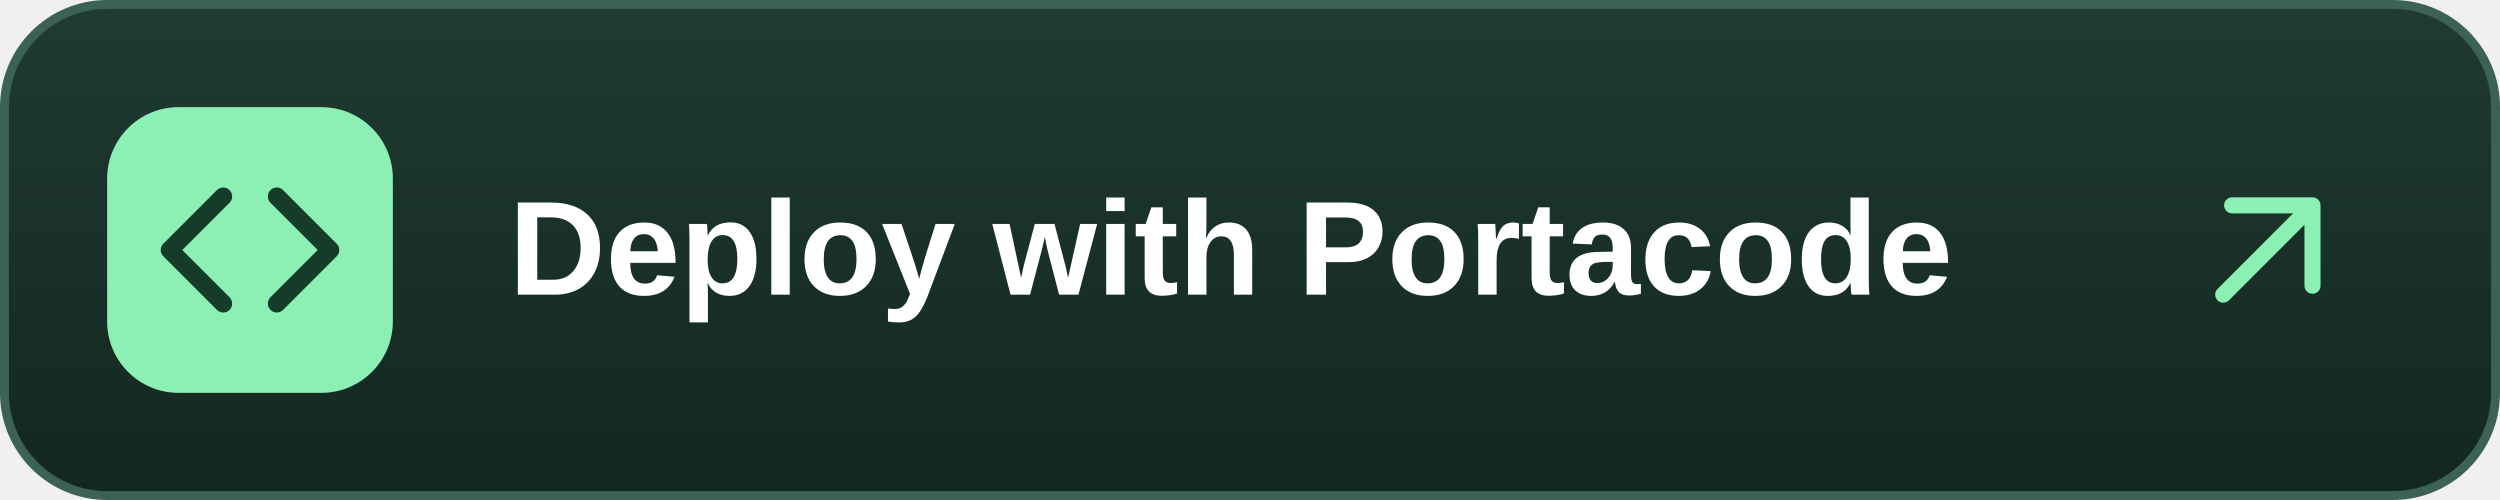
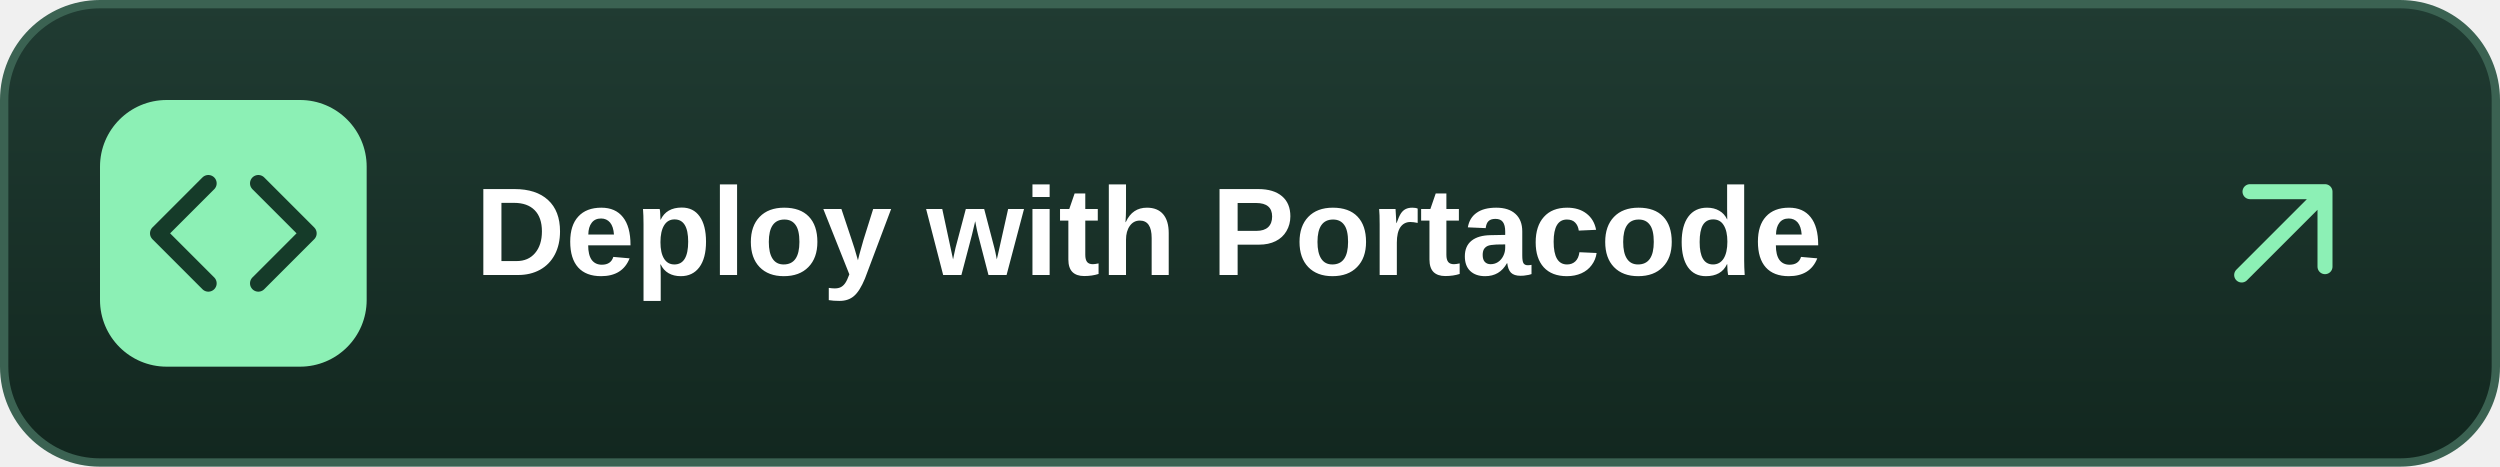
- <svg xmlns="http://www.w3.org/2000/svg" width="280" height="56" viewBox="0 0 280 56" role="img" aria-labelledby="title">
+ <svg xmlns="http://www.w3.org/2000/svg" width="300" height="56" viewBox="0 0 300 56" role="img" aria-labelledby="title">
  <defs>
    <linearGradient id="background" x2="0" y2="1">
      <stop stop-color="#203b32" />
      <stop offset="1" stop-color="#12271f" />
    </linearGradient>
  </defs>
-   <rect x=".5" y=".5" width="279" height="55" rx="11.5" fill="url(#background)" stroke="#3b6252" />
+   <rect x=".5" y=".5" width="299" height="55" rx="11.5" fill="url(#background)" stroke="#3b6252" />
  <rect x="12" y="12" width="32" height="32" rx="8" fill="#8cf0b5" />
  <path d="m25 22-6 6 6 6m6-12 6 6-6 6" fill="none" stroke="#153b29" stroke-width="2" stroke-linecap="round" stroke-linejoin="round" />
  <text x="57" y="33" font-family="Arial, Helvetica, sans-serif" font-size="15" font-weight="600" fill="#ffffff">Deploy with Portacode</text>
-   <path d="M249 33l10-10m-9 0h9v9" fill="none" stroke="#8cf0b5" stroke-width="1.8" stroke-linecap="round" stroke-linejoin="round" />
+   <path d="M269 33l10-10m-9 0h9v9" fill="none" stroke="#8cf0b5" stroke-width="1.8" stroke-linecap="round" stroke-linejoin="round" />
</svg>
